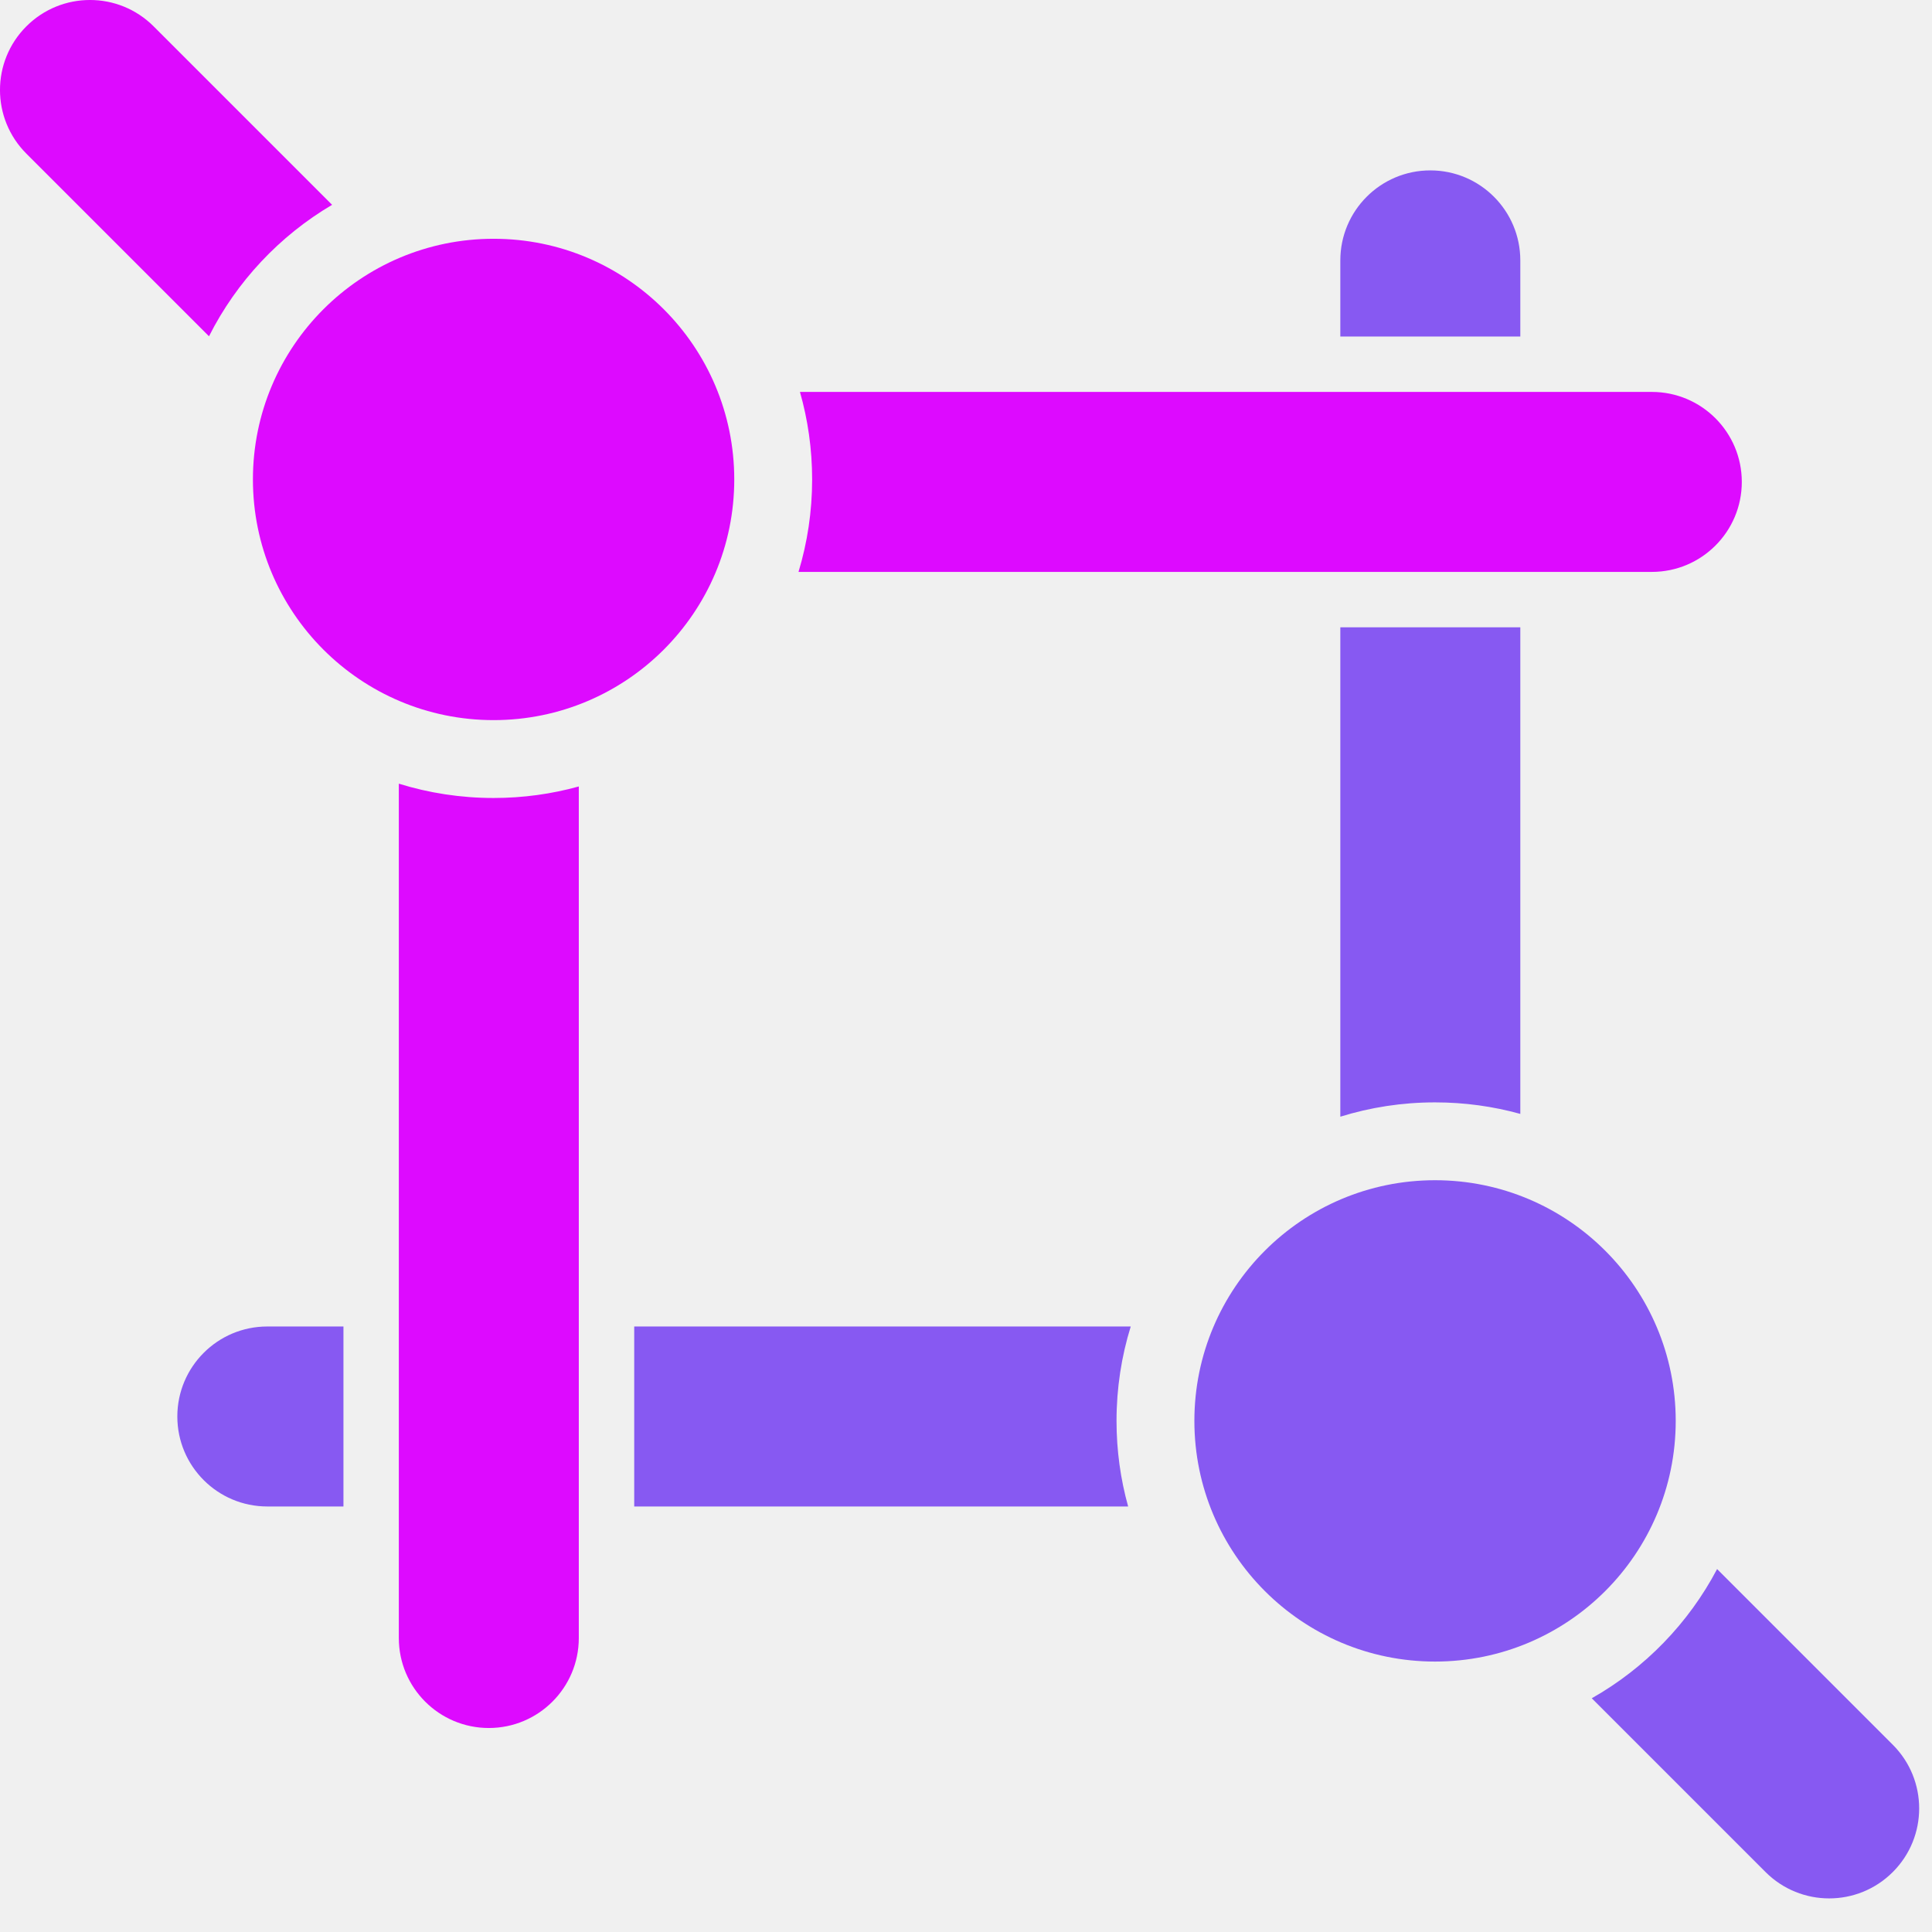
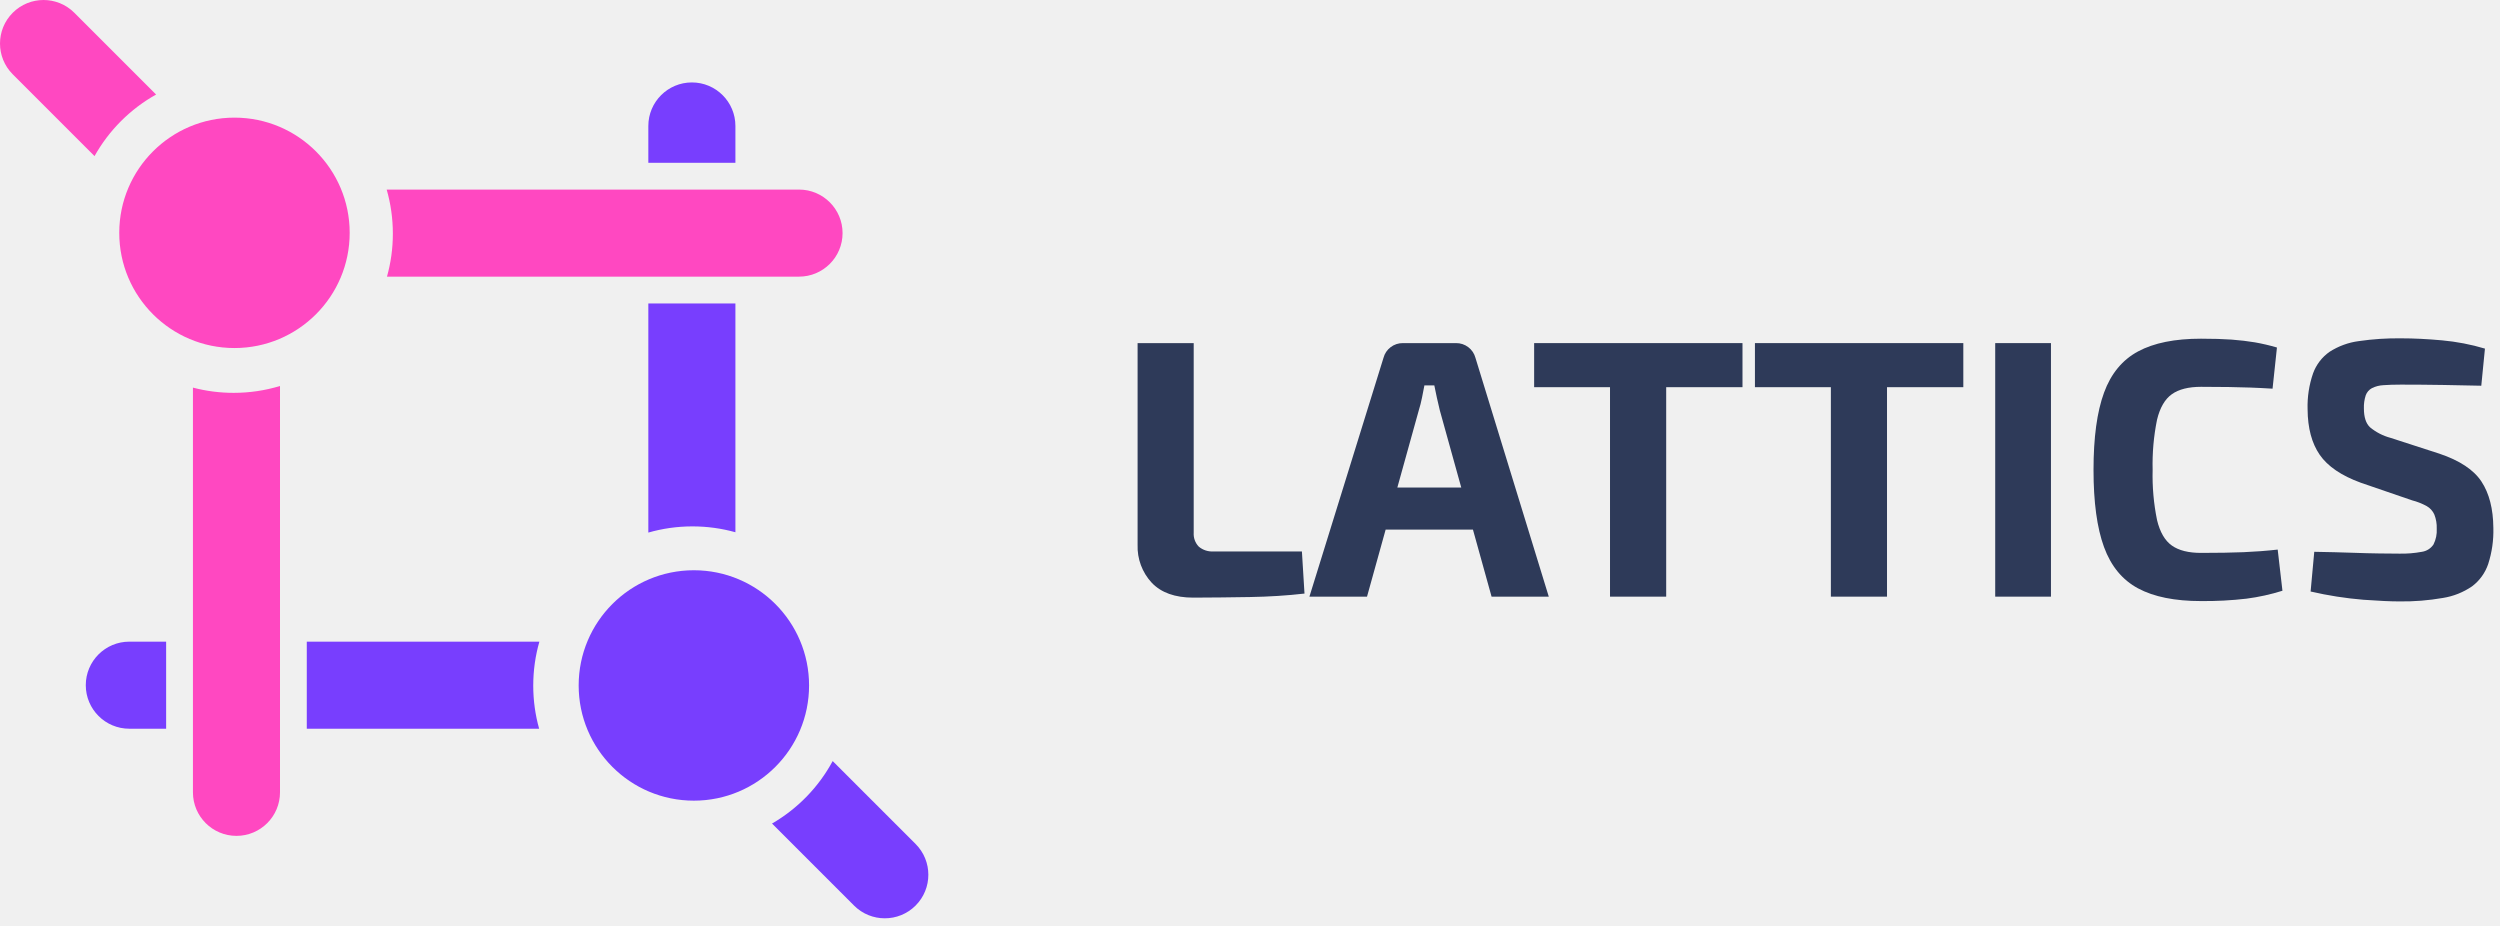
- <svg xmlns="http://www.w3.org/2000/svg" width="56" height="56" viewBox="0 0 56 56" fill="none">
-   <path fill-rule="evenodd" clip-rule="evenodd" d="M44.067 32.287C43.28 32.069 42.452 31.953 41.596 31.953C40.639 31.953 39.717 32.098 38.85 32.368V18.183H44.067L44.067 32.287ZM46.138 49.225C47.679 48.353 48.944 47.05 49.771 45.48L54.864 50.573C55.883 51.592 55.883 53.244 54.864 54.262C53.845 55.281 52.194 55.281 51.175 54.262L46.138 49.225ZM32.7 43.666C32.48 42.877 32.363 42.045 32.363 41.185C32.363 40.233 32.507 39.314 32.775 38.449H18.383V43.666H32.7ZM7.748 38.449H9.955L9.955 43.666H7.748C6.308 43.666 5.14 42.498 5.14 41.058C5.14 39.617 6.308 38.449 7.748 38.449ZM38.85 9.755V7.548C38.85 6.107 40.018 4.939 41.458 4.939C42.899 4.939 44.067 6.107 44.067 7.548V9.755L38.85 9.755Z" fill="#8759F2" />
-   <circle cx="41.595" cy="41.186" r="6.976" transform="rotate(-180 41.5953 41.1856)" fill="#8759F2" />
-   <path fill-rule="evenodd" clip-rule="evenodd" d="M6.058 9.747L0.764 4.453C-0.255 3.434 -0.255 1.783 0.764 0.764C1.783 -0.255 3.434 -0.255 4.453 0.764L9.626 5.937C8.102 6.836 6.858 8.16 6.058 9.747ZM11.56 22.715V47.478C11.56 48.919 12.728 50.087 14.169 50.087C15.609 50.087 16.777 48.919 16.777 47.478V22.796C15.991 23.014 15.163 23.13 14.307 23.13C13.351 23.13 12.428 22.985 11.56 22.715ZM23.145 16.577C23.402 15.729 23.54 14.829 23.54 13.897C23.54 13.017 23.417 12.166 23.187 11.36L47.879 11.36C49.32 11.36 50.487 12.528 50.487 13.969C50.487 15.409 49.32 16.577 47.879 16.577L23.145 16.577Z" fill="#DD0AFF" />
-   <circle cx="14.307" cy="13.897" r="6.976" fill="#DD0AFF" />
+ <svg xmlns="http://www.w3.org/2000/svg" width="189" height="70" viewBox="0 0 189 70" fill="none">
+   <path fill-rule="evenodd" clip-rule="evenodd" d="M0.964 5.618L7.147 11.801C8.236 9.852 9.852 8.236 11.801 7.147L5.618 0.964C4.333 -0.321 2.249 -0.321 0.964 0.964C-0.321 2.249 -0.321 4.333 0.964 5.618ZM14.586 59.901V29.303C15.568 29.562 16.599 29.7 17.663 29.7C18.882 29.7 20.059 29.518 21.168 29.181V59.901C21.168 61.718 19.694 63.192 17.877 63.192C16.059 63.192 14.586 61.718 14.586 59.901ZM29.7 17.663C29.7 18.79 29.545 19.88 29.255 20.914L60.407 20.914C62.224 20.914 63.698 19.441 63.698 17.623C63.698 15.806 62.224 14.332 60.407 14.332L29.233 14.332C29.537 15.39 29.7 16.508 29.7 17.663ZM17.726 26.312C22.536 26.312 26.436 22.413 26.436 17.603C26.436 12.793 22.536 8.893 17.726 8.893C12.916 8.893 9.016 12.793 9.016 17.603C9.016 22.413 12.916 26.312 17.726 26.312Z" fill="#FF48C1" />
+   <path fill-rule="evenodd" clip-rule="evenodd" d="M58.365 62.26C60.297 61.143 61.89 59.505 62.951 57.537L69.219 63.805C70.504 65.091 70.504 67.174 69.219 68.46C67.934 69.745 65.85 69.745 64.565 68.46L58.365 62.26ZM40.759 55.091H23.193V48.509H40.777C40.475 49.565 40.313 50.679 40.313 51.832C40.313 52.962 40.468 54.054 40.759 55.091ZM9.776 48.509H12.56L12.56 55.091H9.776C7.958 55.091 6.485 53.618 6.485 51.8C6.485 49.982 7.958 48.509 9.776 48.509ZM49.014 40.263L49.014 22.94L55.597 22.94L55.597 40.238C54.564 39.95 53.474 39.795 52.349 39.795C51.192 39.795 50.074 39.959 49.014 40.263ZM55.597 12.308L49.014 12.308V9.523C49.014 7.705 50.488 6.232 52.306 6.232C54.123 6.232 55.597 7.705 55.597 9.523V12.308ZM52.456 43.111C47.646 43.111 43.747 47.01 43.747 51.82C43.747 56.631 47.646 60.53 52.456 60.53C57.267 60.53 61.166 56.631 61.166 51.82C61.166 47.01 57.267 43.111 52.456 43.111Z" fill="#783EFE" />
+   <g clip-path="url(#clip0_2651_42)">
+     <path d="M90.244 25.939V40.273C90.231 40.466 90.258 40.66 90.325 40.842C90.391 41.024 90.496 41.19 90.631 41.329C90.941 41.587 91.339 41.716 91.741 41.689H98.424L98.62 44.874C97.305 45.025 95.932 45.112 94.501 45.136C93.069 45.161 91.64 45.176 90.215 45.181C88.83 45.181 87.782 44.805 87.069 44.053C86.349 43.278 85.966 42.248 86.002 41.189V25.939H90.244Z" fill="#2E3A59" />
+     <path d="M110.073 25.939C110.408 25.934 110.735 26.042 111.002 26.245C111.267 26.445 111.457 26.728 111.543 27.049L117.088 45.107H112.763L108.85 31.023C108.776 30.707 108.7 30.388 108.627 30.062C108.554 29.736 108.49 29.43 108.434 29.134H107.685C107.629 29.43 107.57 29.739 107.504 30.062C107.438 30.386 107.36 30.707 107.26 31.023L103.346 45.107H98.992L104.593 27.049C104.678 26.727 104.868 26.444 105.134 26.245C105.401 26.041 105.728 25.934 106.063 25.939H110.073ZM113.008 36.855V40.04H103.084V36.855H113.008Z" fill="#2E3A59" />
+     <path d="M131.732 25.939V29.271H115.981V25.939H131.732ZM125.964 25.939V45.107H121.717V25.939H125.964Z" fill="#2E3A59" />
+     <path d="M148.427 25.939V29.271H132.673V25.939H148.427ZM142.658 25.939V45.107H138.414V25.939H142.658Z" fill="#2E3A59" />
+     <path d="M155.053 25.939V45.107H150.838V25.939H155.053Z" fill="#2E3A59" />
+     <path d="M166.396 25.605C167.301 25.605 168.074 25.628 168.713 25.674C169.351 25.721 169.936 25.792 170.474 25.882C171.035 25.981 171.591 26.111 172.137 26.272L171.805 29.384C171.196 29.347 170.636 29.317 170.127 29.3C169.618 29.283 169.072 29.268 168.49 29.259C167.908 29.249 167.211 29.244 166.396 29.244C165.454 29.244 164.718 29.43 164.195 29.8C163.671 30.17 163.292 30.815 163.072 31.731C162.818 32.978 162.707 34.25 162.739 35.522C162.706 36.795 162.818 38.067 163.072 39.315C163.292 40.231 163.669 40.876 164.195 41.246C164.721 41.616 165.457 41.799 166.396 41.799C167.673 41.799 168.745 41.781 169.613 41.745C170.481 41.709 171.341 41.644 172.194 41.549L172.553 44.661C171.666 44.939 170.757 45.139 169.836 45.259C168.694 45.392 167.545 45.452 166.396 45.441C164.416 45.441 162.831 45.121 161.641 44.482C160.45 43.844 159.591 42.801 159.063 41.356C158.534 39.913 158.27 37.969 158.27 35.522C158.27 33.075 158.534 31.131 159.063 29.69C159.589 28.248 160.449 27.206 161.641 26.566C162.833 25.925 164.418 25.605 166.396 25.605Z" fill="#2E3A59" />
+     <path d="M181.538 25.578C182.483 25.578 183.509 25.629 184.618 25.73C185.717 25.83 186.804 26.039 187.862 26.355L187.585 29.161L184.728 29.104C183.637 29.086 182.565 29.077 181.511 29.077C180.993 29.077 180.555 29.092 180.193 29.119C179.89 29.132 179.592 29.208 179.32 29.342C179.102 29.458 178.934 29.651 178.85 29.883C178.745 30.206 178.697 30.544 178.711 30.883C178.711 31.532 178.862 32.003 179.168 32.299C179.626 32.678 180.161 32.954 180.736 33.105L184.422 34.299C185.959 34.818 187.019 35.522 187.602 36.411C188.186 37.3 188.485 38.467 188.498 39.912C188.523 40.835 188.392 41.756 188.109 42.635C187.882 43.31 187.456 43.901 186.886 44.328C186.229 44.778 185.482 45.077 184.696 45.203C183.597 45.395 182.483 45.484 181.367 45.467C180.738 45.467 179.841 45.426 178.676 45.342C177.331 45.231 175.996 45.023 174.682 44.718L174.958 41.716C176.049 41.736 176.998 41.758 177.801 41.787C178.603 41.816 179.295 41.834 179.868 41.841C180.44 41.848 180.939 41.855 181.365 41.855C181.946 41.869 182.527 41.823 183.099 41.716C183.275 41.69 183.444 41.627 183.594 41.532C183.745 41.436 183.873 41.31 183.972 41.162C184.158 40.792 184.242 40.38 184.217 39.966C184.231 39.602 184.169 39.238 184.036 38.898C183.916 38.628 183.711 38.403 183.454 38.258C183.107 38.07 182.739 37.925 182.358 37.827L178.476 36.494C177.008 35.959 175.973 35.254 175.371 34.382C174.77 33.51 174.464 32.366 174.454 30.952C174.425 30.023 174.566 29.097 174.87 28.22C175.109 27.562 175.544 26.995 176.118 26.595C176.783 26.168 177.535 25.892 178.319 25.789C179.385 25.633 180.461 25.563 181.538 25.578Z" fill="#2E3A59" />
+   </g>
+   <defs>
+     <clipPath id="clip0_2651_42">
+       <rect width="102.5" height="54.727" fill="white" transform="translate(86 8)" />
+     </clipPath>
+   </defs>
</svg>
